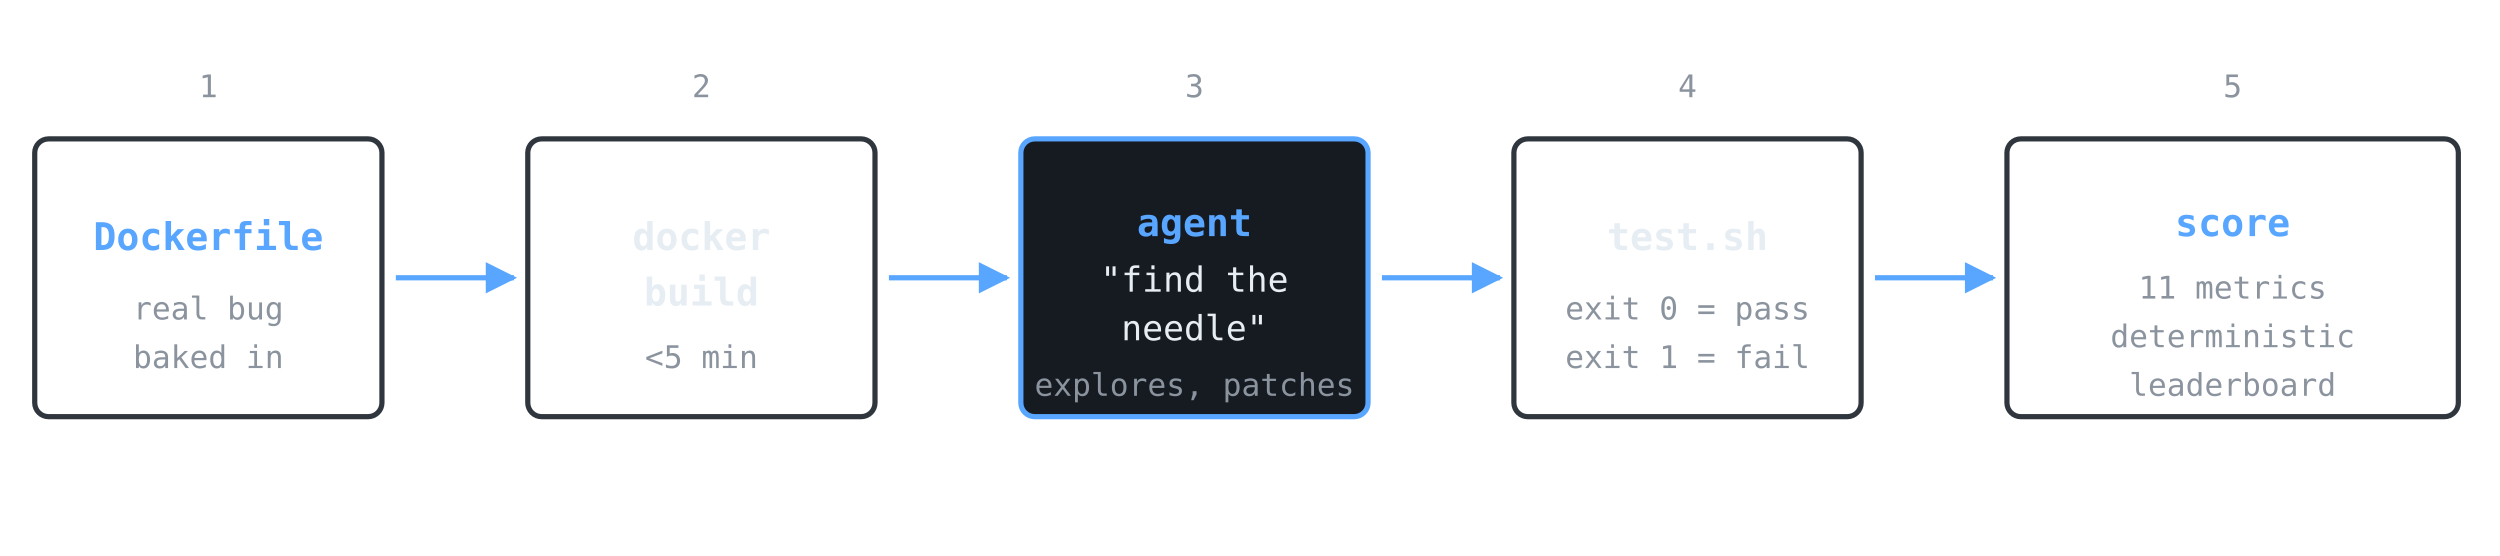
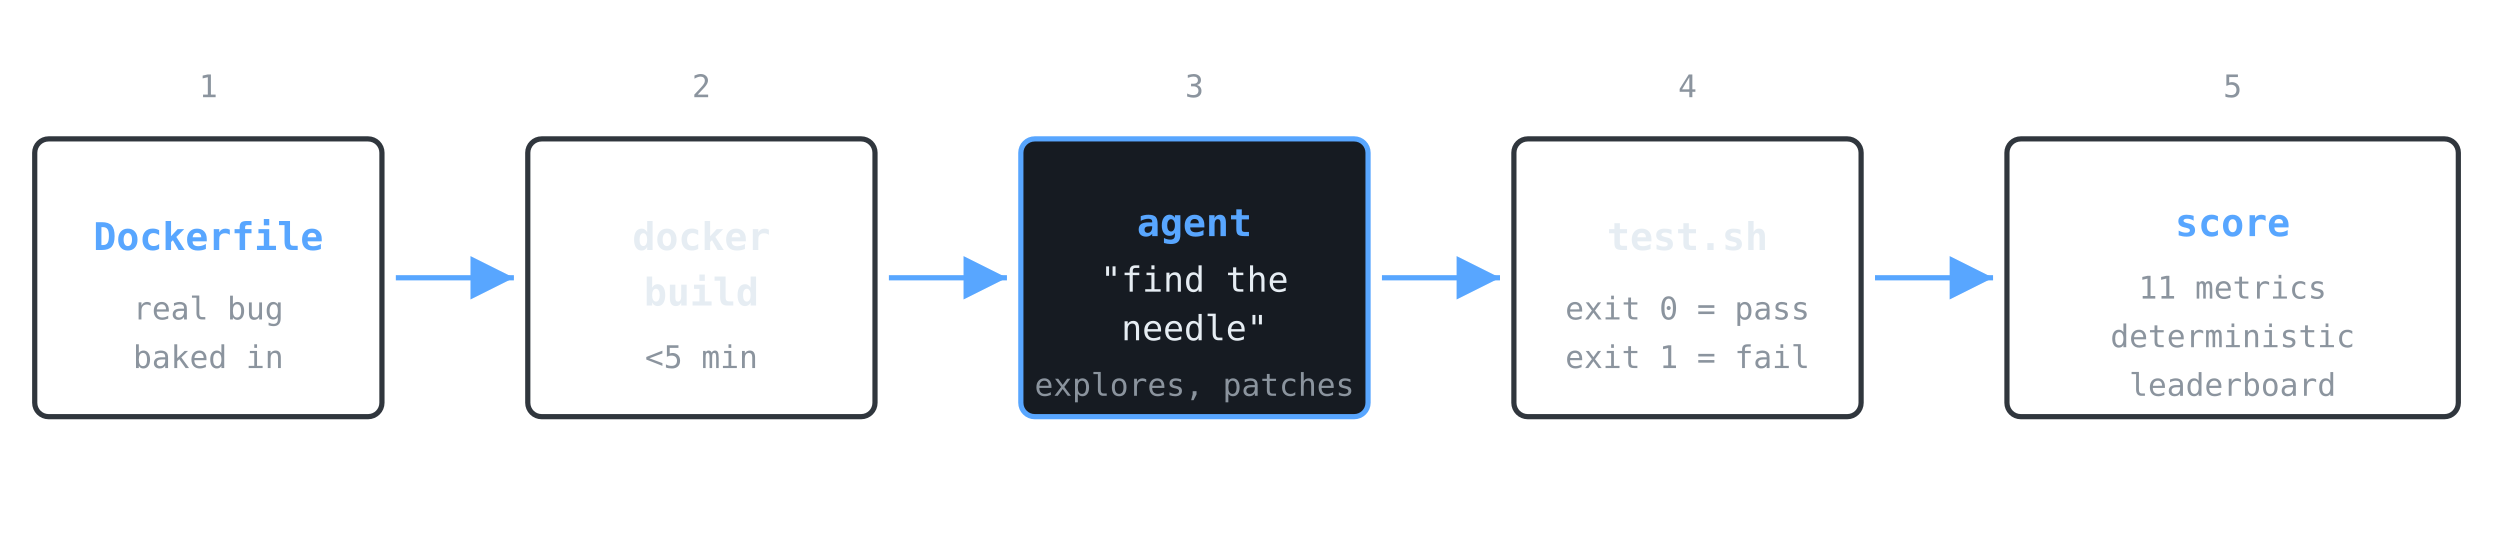
<svg xmlns="http://www.w3.org/2000/svg" viewBox="0 0 720 160" width="720" height="160">
  <defs>
-     <marker id="arrow" viewBox="0 0 10 10" refX="9" refY="5" markerWidth="6" markerHeight="6" orient="auto-start-auto">
-       <path d="M 0 0 L 10 5 L 0 10 z" fill="#58a6ff" />
+     <marker id="arrow" viewBox="0 0 12 12" refX="10" refY="6" markerWidth="10" markerHeight="10" orient="auto-start-auto">
+       <path d="M 0 1 L 10 6 L 0 11 z" fill="#58a6ff" />
    </marker>
  </defs>
  <rect x="10" y="40" width="100" height="80" rx="4" fill="none" stroke="#30363d" stroke-width="1.5" />
  <text x="60" y="72" text-anchor="middle" fill="#58a6ff" font-family="monospace" font-size="11" font-weight="600">Dockerfile</text>
  <text x="60" y="92" text-anchor="middle" fill="#8b949e" font-family="monospace" font-size="9">real bug</text>
  <text x="60" y="106" text-anchor="middle" fill="#8b949e" font-family="monospace" font-size="9">baked in</text>
  <line x1="114" y1="80" x2="148" y2="80" stroke="#58a6ff" stroke-width="1.5" marker-end="url(#arrow)" />
  <rect x="152" y="40" width="100" height="80" rx="4" fill="none" stroke="#30363d" stroke-width="1.5" />
  <text x="202" y="72" text-anchor="middle" fill="#e6edf3" font-family="monospace" font-size="11" font-weight="600">docker</text>
  <text x="202" y="88" text-anchor="middle" fill="#e6edf3" font-family="monospace" font-size="11" font-weight="600">build</text>
  <text x="202" y="106" text-anchor="middle" fill="#8b949e" font-family="monospace" font-size="9">&lt;5 min</text>
  <line x1="256" y1="80" x2="290" y2="80" stroke="#58a6ff" stroke-width="1.5" marker-end="url(#arrow)" />
  <rect x="294" y="40" width="100" height="80" rx="4" fill="#161b22" stroke="#58a6ff" stroke-width="1.5" />
  <text x="344" y="68" text-anchor="middle" fill="#58a6ff" font-family="monospace" font-size="11" font-weight="600">agent</text>
  <text x="344" y="84" text-anchor="middle" fill="#e6edf3" font-family="monospace" font-size="10">"find the</text>
  <text x="344" y="98" text-anchor="middle" fill="#e6edf3" font-family="monospace" font-size="10">needle"</text>
  <text x="344" y="114" text-anchor="middle" fill="#8b949e" font-family="monospace" font-size="9">explores, patches</text>
  <line x1="398" y1="80" x2="432" y2="80" stroke="#58a6ff" stroke-width="1.5" marker-end="url(#arrow)" />
  <rect x="436" y="40" width="100" height="80" rx="4" fill="none" stroke="#30363d" stroke-width="1.5" />
  <text x="486" y="72" text-anchor="middle" fill="#e6edf3" font-family="monospace" font-size="11" font-weight="600">test.sh</text>
  <text x="486" y="92" text-anchor="middle" fill="#8b949e" font-family="monospace" font-size="9">exit 0 = pass</text>
  <text x="486" y="106" text-anchor="middle" fill="#8b949e" font-family="monospace" font-size="9">exit 1 = fail</text>
  <line x1="540" y1="80" x2="574" y2="80" stroke="#58a6ff" stroke-width="1.5" marker-end="url(#arrow)" />
  <rect x="578" y="40" width="130" height="80" rx="4" fill="none" stroke="#30363d" stroke-width="1.5" />
  <text x="643" y="68" text-anchor="middle" fill="#58a6ff" font-family="monospace" font-size="11" font-weight="600">score</text>
  <text x="643" y="86" text-anchor="middle" fill="#8b949e" font-family="monospace" font-size="9">11 metrics</text>
  <text x="643" y="100" text-anchor="middle" fill="#8b949e" font-family="monospace" font-size="9">deterministic</text>
  <text x="643" y="114" text-anchor="middle" fill="#8b949e" font-family="monospace" font-size="9">leaderboard</text>
  <text x="60" y="28" text-anchor="middle" fill="#8b949e" font-family="monospace" font-size="9">1</text>
  <text x="202" y="28" text-anchor="middle" fill="#8b949e" font-family="monospace" font-size="9">2</text>
  <text x="344" y="28" text-anchor="middle" fill="#8b949e" font-family="monospace" font-size="9">3</text>
  <text x="486" y="28" text-anchor="middle" fill="#8b949e" font-family="monospace" font-size="9">4</text>
  <text x="643" y="28" text-anchor="middle" fill="#8b949e" font-family="monospace" font-size="9">5</text>
</svg>
